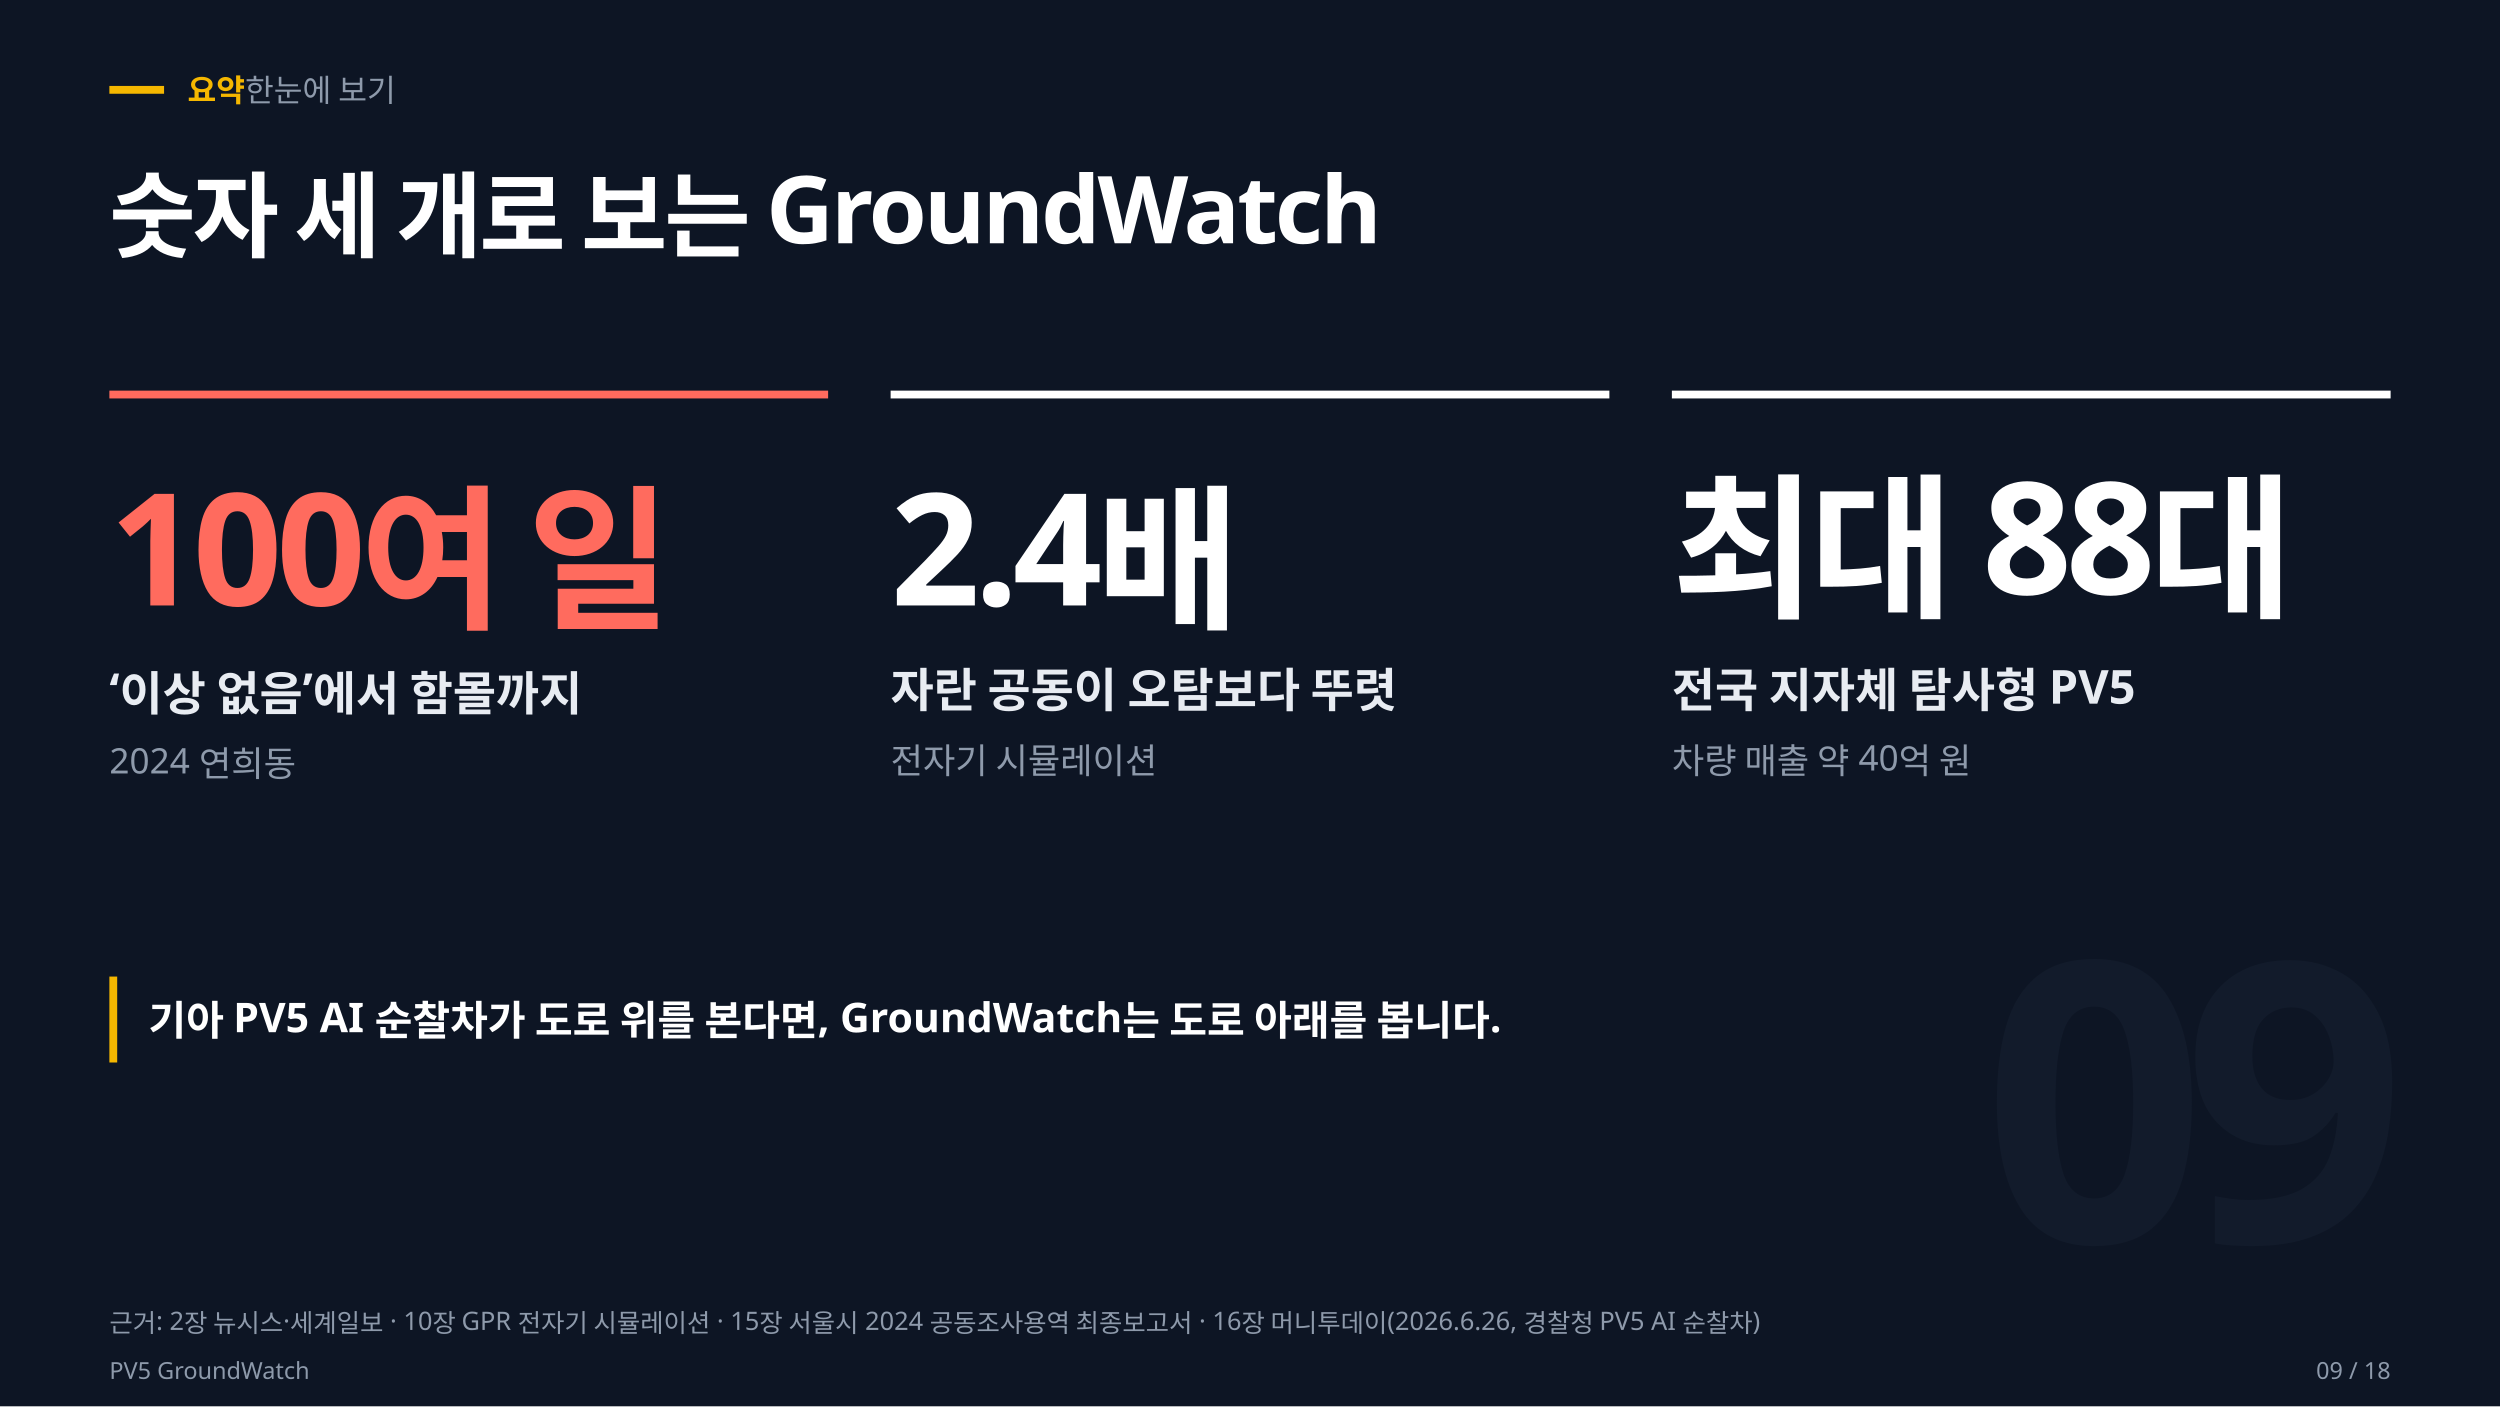
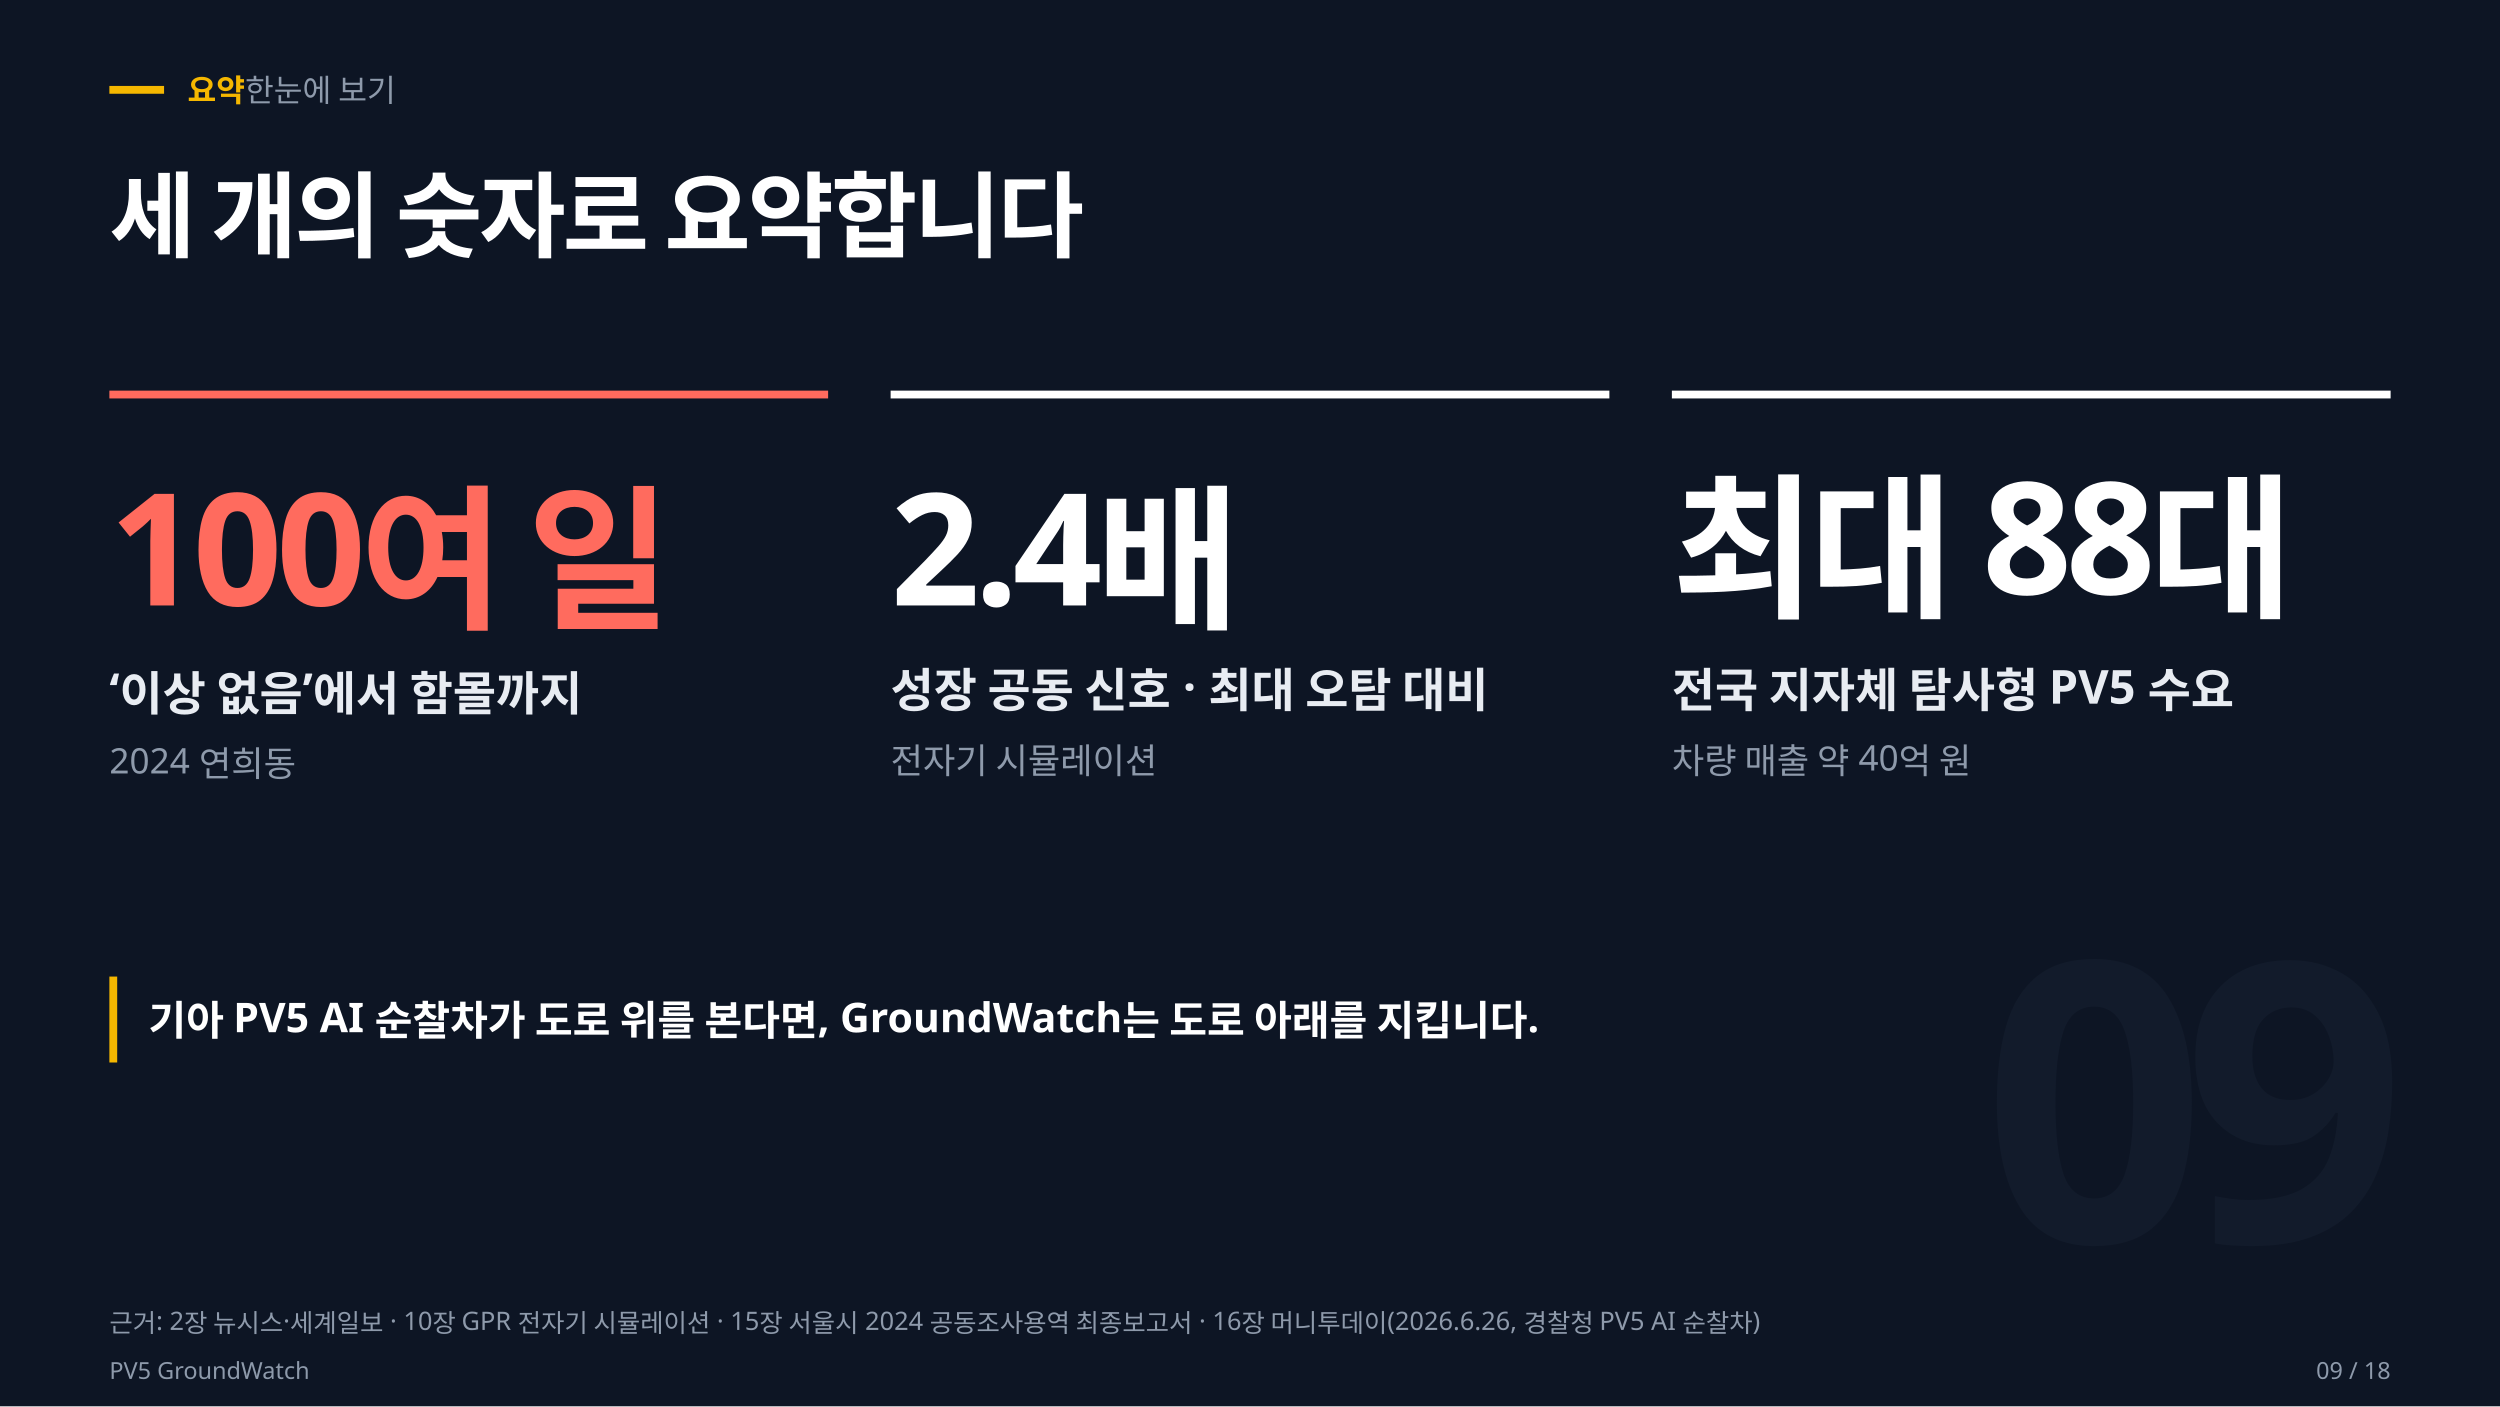
<svg xmlns="http://www.w3.org/2000/svg" viewBox="0 0 1280 720" lang="ko-KR" data-pptx-page-role="content" font-family="Pretendard, 'Malgun Gothic', sans-serif">
  <rect id="bg" x="0" y="0" width="1280" height="720" fill="#0D1524" />
  <g id="watermark" data-pptx-role="decoration" data-pptx-bounds="900 440 332 278">
    <text x="1232" y="636" font-size="200" font-weight="bold" fill="#121B2B" text-anchor="end" letter-spacing="-12">09</text>
  </g>
  <g id="chapter" data-pptx-bounds="56 36 600 30">
    <rect x="56" y="44" width="28" height="4" fill="#F5B700" />
    <text x="96" y="52" font-size="16" font-weight="bold" fill="#F5B700">요약<tspan fill="#8E9AAB" font-weight="normal">   한눈에 보기</tspan>
    </text>
  </g>
  <g id="title" data-pptx-bounds="56 78 1168 64" letter-spacing="-1.5">
-     <text x="56" y="128" font-size="48" font-weight="bold" fill="#FFFFFF">숫자 세 개로 보는 GroundWatch</text>
+     <text x="56" y="128" font-size="48" font-weight="bold" fill="#FFFFFF">세 개의 숫자로 요약합니다</text>
  </g>
  <g id="keynum" data-pptx-bounds="56 190 1168 260">
    <rect x="56" y="200" width="368" height="4" fill="#FF6B5E" />
    <text x="56" y="310" font-size="80" font-weight="bold" fill="#FF6B5E" letter-spacing="-3">100여 일</text>
    <text x="56" y="362" font-size="24" font-weight="bold" fill="#E8ECF2">‘이상 없음’에서 함몰까지</text>
    <text x="56" y="396" font-size="18" fill="#8E9AAB">2024 연희동</text>
    <rect x="456" y="200" width="368" height="4" fill="#FFFFFF" />
    <text x="456" y="310" font-size="80" font-weight="bold" fill="#FFFFFF" letter-spacing="-3">2.4배</text>
-     <text x="456" y="362" font-size="24" font-weight="bold" fill="#E8ECF2">자란 공동이 오탐보다 뚜렷</text>
+     <text x="456" y="362" font-size="24" font-weight="bold" fill="#E8ECF2">성장 공동 신호 · 최대 오탐 대비</text>
    <text x="456" y="396" font-size="18" fill="#8E9AAB">전자기 시뮬레이션</text>
    <rect x="856" y="200" width="368" height="4" fill="#FFFFFF" />
    <text x="856" y="310" font-size="80" font-weight="bold" fill="#FFFFFF" letter-spacing="-3">최대 88대</text>
-     <text x="856" y="362" font-size="24" font-weight="bold" fill="#E8ECF2">전국 지자체 탐사형 PV5</text>
+     <text x="856" y="362" font-size="24" font-weight="bold" fill="#E8ECF2">전국 지자체 탐사형 PV5 수요</text>
    <text x="856" y="396" font-size="18" fill="#8E9AAB">차량 매출 약 40억 원</text>
  </g>
  <g id="conclusion" data-pptx-bounds="56 500 1168 44">
    <rect x="56" y="500" width="4" height="44" fill="#F5B700" />
-     <text x="76" y="530" font-size="21" font-weight="bold" fill="#FFFFFF">기아 PV5 AI 순찰차가 도로 위를 본다면, GroundWatch는 도로 아래를 봅니다.</text>
+     <text x="76" y="530" font-size="21" font-weight="bold" fill="#FFFFFF">기아 PV5 AI 순찰차가 도로 위를 본다면, GroundWatch는 도로 아래를 지킵니다.</text>
  </g>
  <g id="source" data-pptx-bounds="56 668 1168 20">
    <text x="56" y="682" font-size="13" fill="#8E9AAB">근거: 2장 뉴시스·세계일보 · 10장 GPR 전자기 시뮬레이션 · 15장 서울시 2024 공동조사용역 최종보고서 · 16장 머니투데이(2026.6.26, 경찰청 PV5 AI 순찰차)</text>
  </g>
  <g id="footer" data-pptx-role="footer" data-pptx-bounds="56 692 1168 22" fill="#8E9AAB" font-size="12">
    <text x="56" y="706">PV5 GroundWatch</text>
    <text x="1224" y="706" text-anchor="end">09 / 18</text>
  </g>
</svg>
